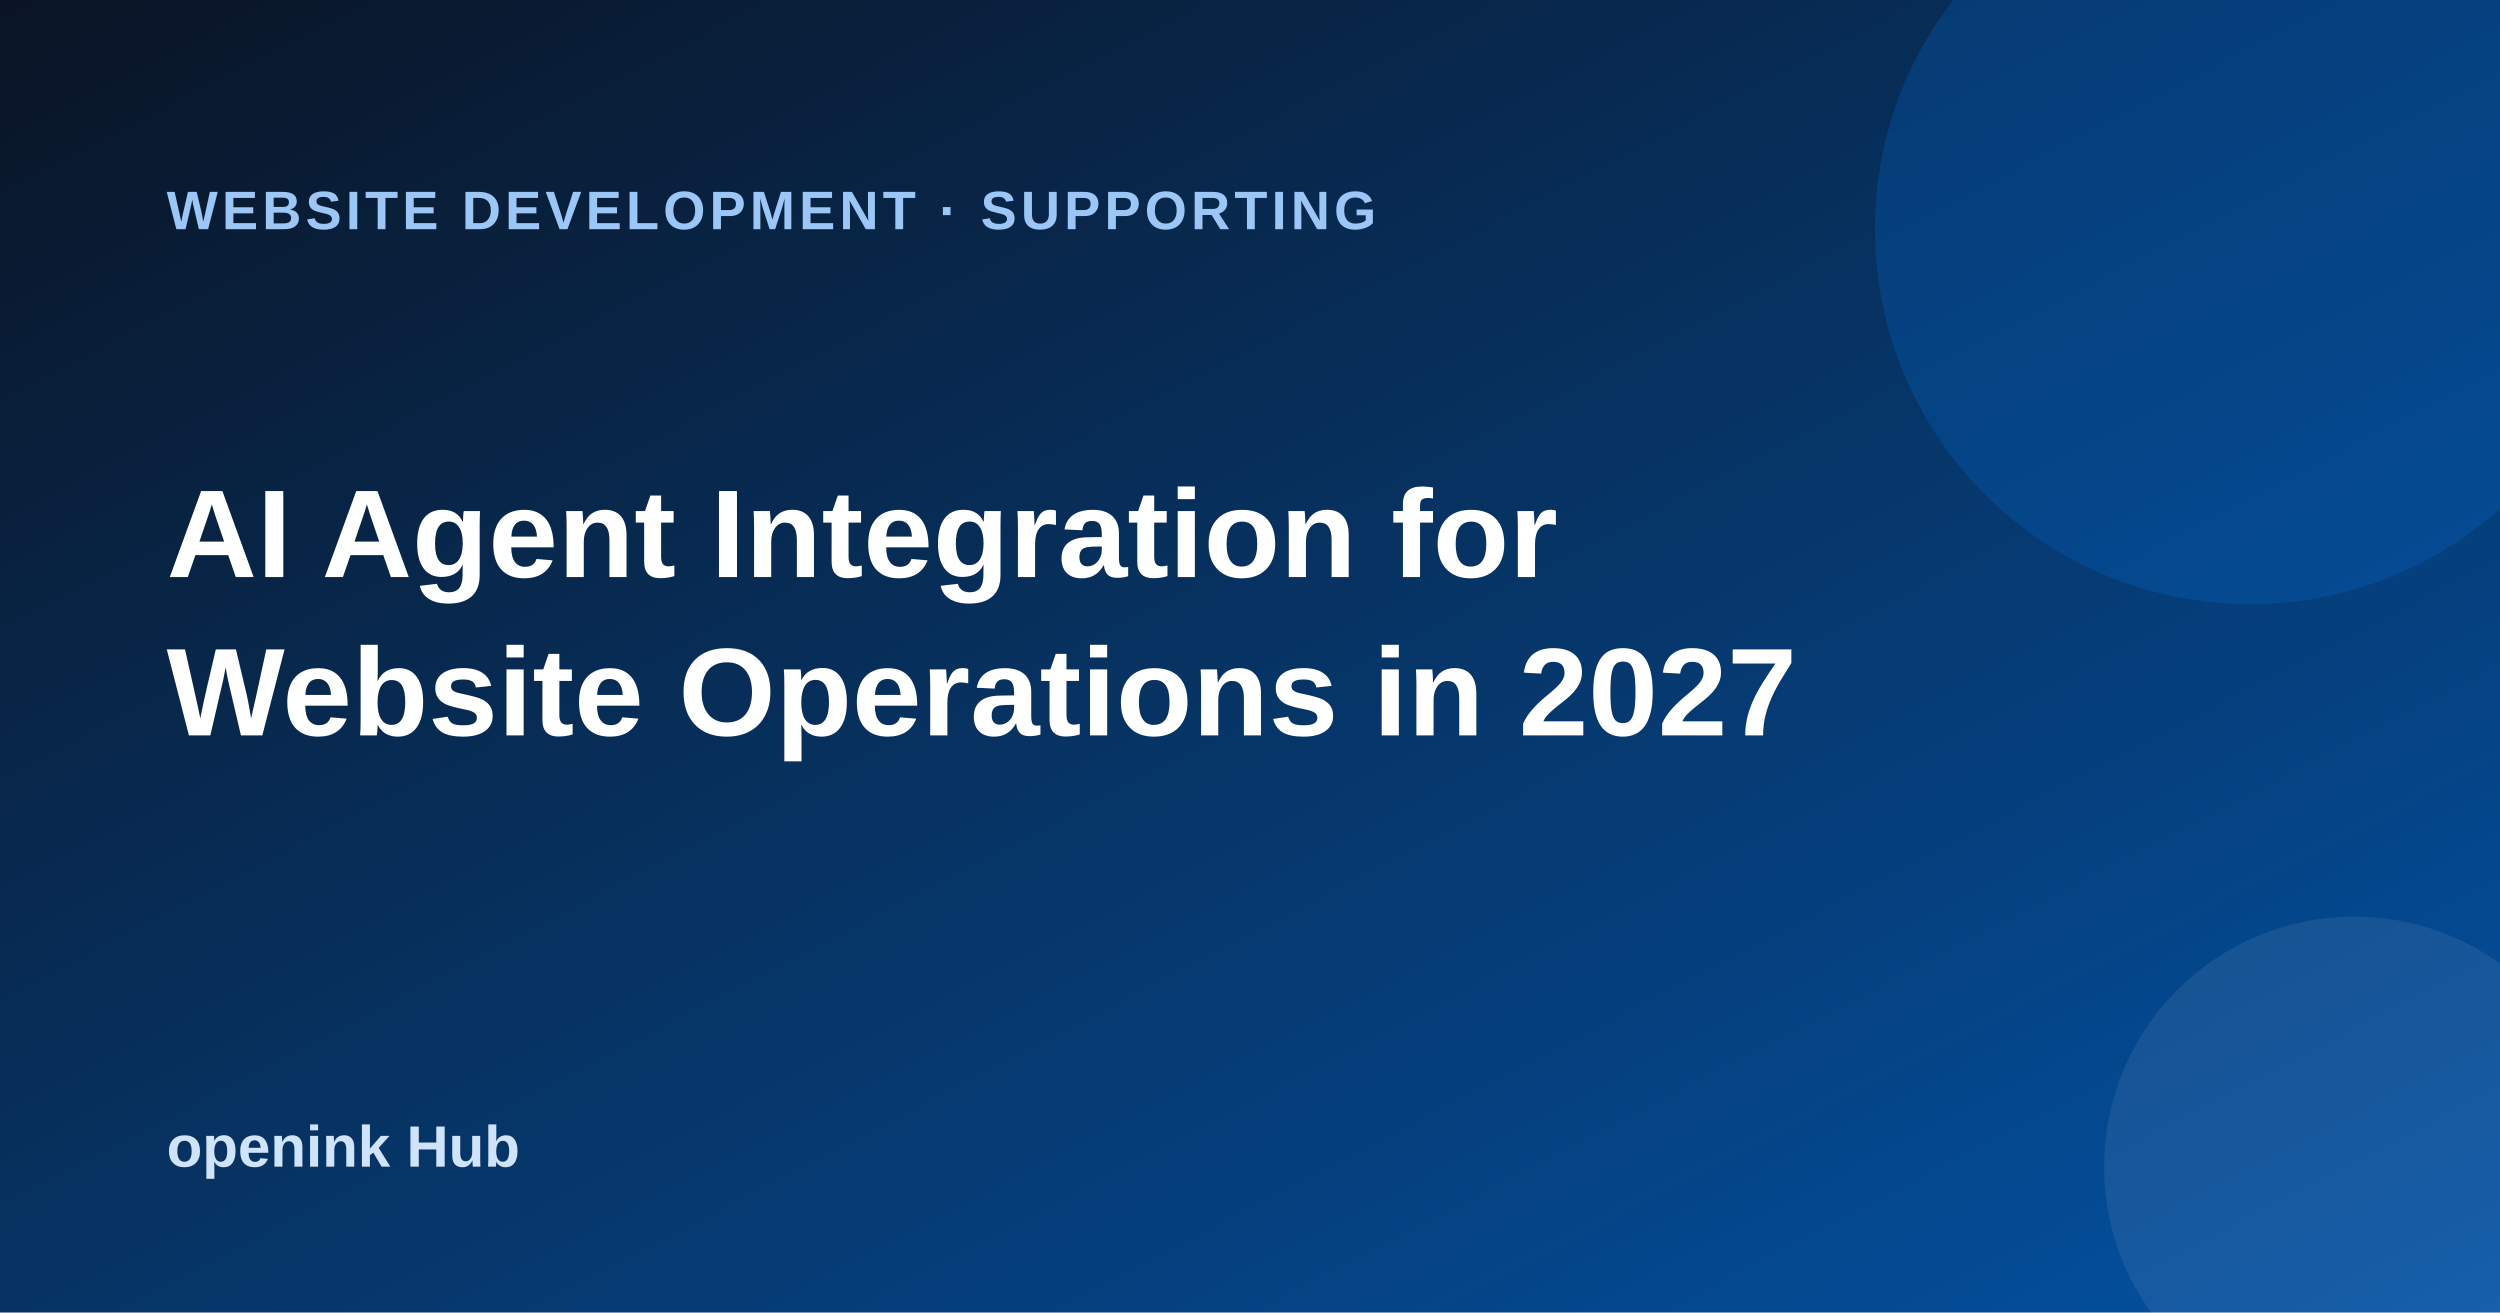
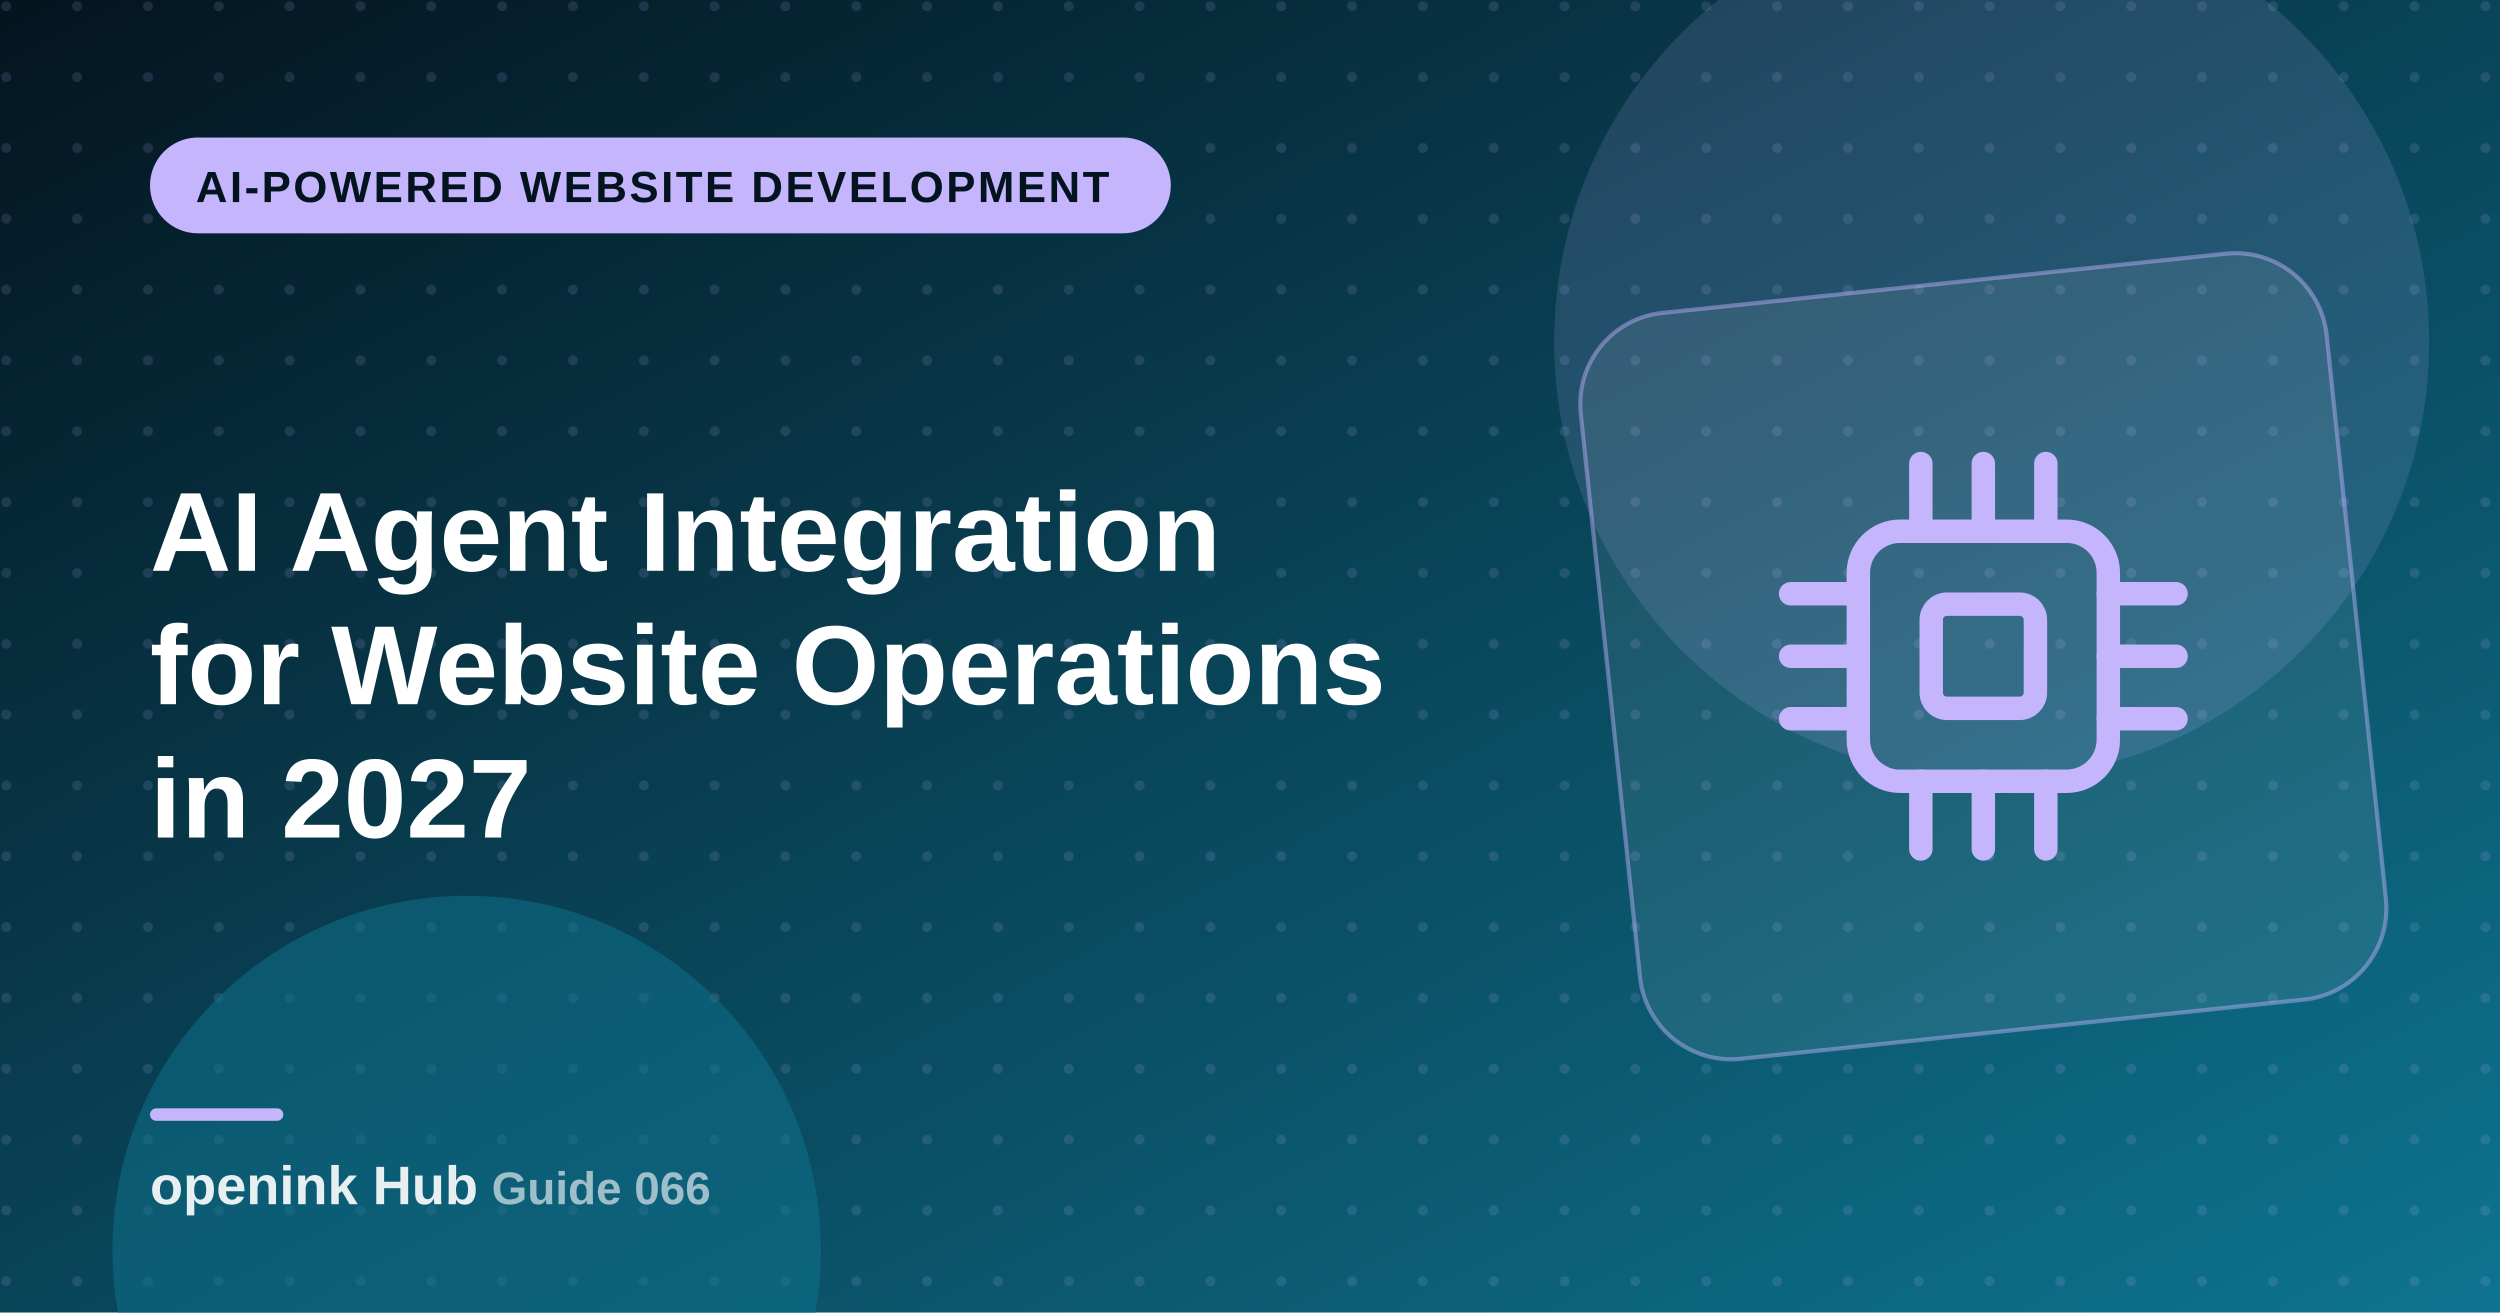
<svg xmlns="http://www.w3.org/2000/svg" width="1200" height="630" viewBox="0 0 1200 630" role="img" aria-label="AI Agent Integration for Website Operations in 2027">
  <defs>
    <linearGradient id="g" x1="0" y1="0" x2="1" y2="1">
-       <stop offset="0" stop-color="#0a1424" />
-       <stop offset="1" stop-color="#0352a3" />
+       <stop offset="0" stop-color="#04141f" />
+       <stop offset="1" stop-color="#0e7490" />
    </linearGradient>
+     <pattern id="p" width="34" height="34" patternUnits="userSpaceOnUse">
+       <circle cx="3" cy="3" r="2.4" fill="#c4b5fd" />
+     </pattern>
+     <style>.ic{fill:none;stroke:#c4b5fd;stroke-width:9;stroke-linecap:round;stroke-linejoin:round}.ic .f{fill:#c4b5fd;stroke:none}</style>
  </defs>
  <rect width="1200" height="630" fill="url(#g)" />
-   <circle cx="1080" cy="110" r="180" fill="#046bd2" opacity=".25" />
-   <circle cx="1130" cy="560" r="120" fill="#eef5fd" opacity=".08" />
-   <text x="80" y="110" fill="#9cc6f5" font-family="Segoe UI,Arial,sans-serif" font-size="26" font-weight="600" letter-spacing="2">WEBSITE DEVELOPMENT · SUPPORTING</text>
-   <text x="80" y="277" fill="#fff" font-family="Segoe UI,Arial,sans-serif" font-size="60" font-weight="700">AI Agent Integration for</text>
-   <text x="80" y="353" fill="#fff" font-family="Segoe UI,Arial,sans-serif" font-size="60" font-weight="700">Website Operations in 2027</text>
-   <text x="80" y="560" fill="#cfe3fa" font-family="Segoe UI,Arial,sans-serif" font-size="28" font-weight="600">openink Hub</text>
+   <rect width="1200" height="630" fill="url(#p)" opacity=".14" />
+   <circle cx="956" cy="164" r="210" fill="#c4b5fd" opacity=".14" />
+   <circle cx="224" cy="600" r="170" fill="#0e7490" opacity=".5" />
+   <rect x="772" y="135" width="360" height="360" rx="44" fill="#fff" fill-opacity=".08" stroke="#c4b5fd" stroke-opacity=".45" stroke-width="2" transform="rotate(-6 952 315)" />
+   <g class="ic" transform="translate(827 190) scale(1.25)">
+     <rect x="52" y="52" width="96" height="96" rx="16" />
+     <rect x="80" y="80" width="40" height="40" rx="6" />
+     <path d="M76 52V26M100 52V26M124 52V26M76 174v-26M100 174v-26M124 174v-26M52 76H26M52 100H26M52 124H26M174 76h-26M174 100h-26M174 124h-26" />
+   </g>
+   <rect x="72" y="66" width="490" height="46" rx="23" fill="#c4b5fd" />
+   <text x="94" y="97" fill="#04141f" font-family="Segoe UI,Arial,sans-serif" font-size="21" font-weight="700" letter-spacing="1.2">AI-POWERED WEBSITE DEVELOPMENT</text>
+   <text x="72" y="274" fill="#fff" font-family="Segoe UI,Arial,sans-serif" font-size="54" font-weight="800">AI Agent Integration</text>
+   <text x="72" y="338" fill="#fff" font-family="Segoe UI,Arial,sans-serif" font-size="54" font-weight="800">for Website Operations</text>
+   <text x="72" y="402" fill="#fff" font-family="Segoe UI,Arial,sans-serif" font-size="54" font-weight="800">in 2027</text>
+   <rect x="72" y="532" width="64" height="6" rx="3" fill="#c4b5fd" />
+   <text x="72" y="578" fill="#fff" fill-opacity=".9" font-family="Segoe UI,Arial,sans-serif" font-size="26" font-weight="700">openink Hub</text>
+   <text x="236" y="578" fill="#fff" fill-opacity=".6" font-family="Segoe UI,Arial,sans-serif" font-size="22" font-weight="600">Guide 066</text>
</svg>
